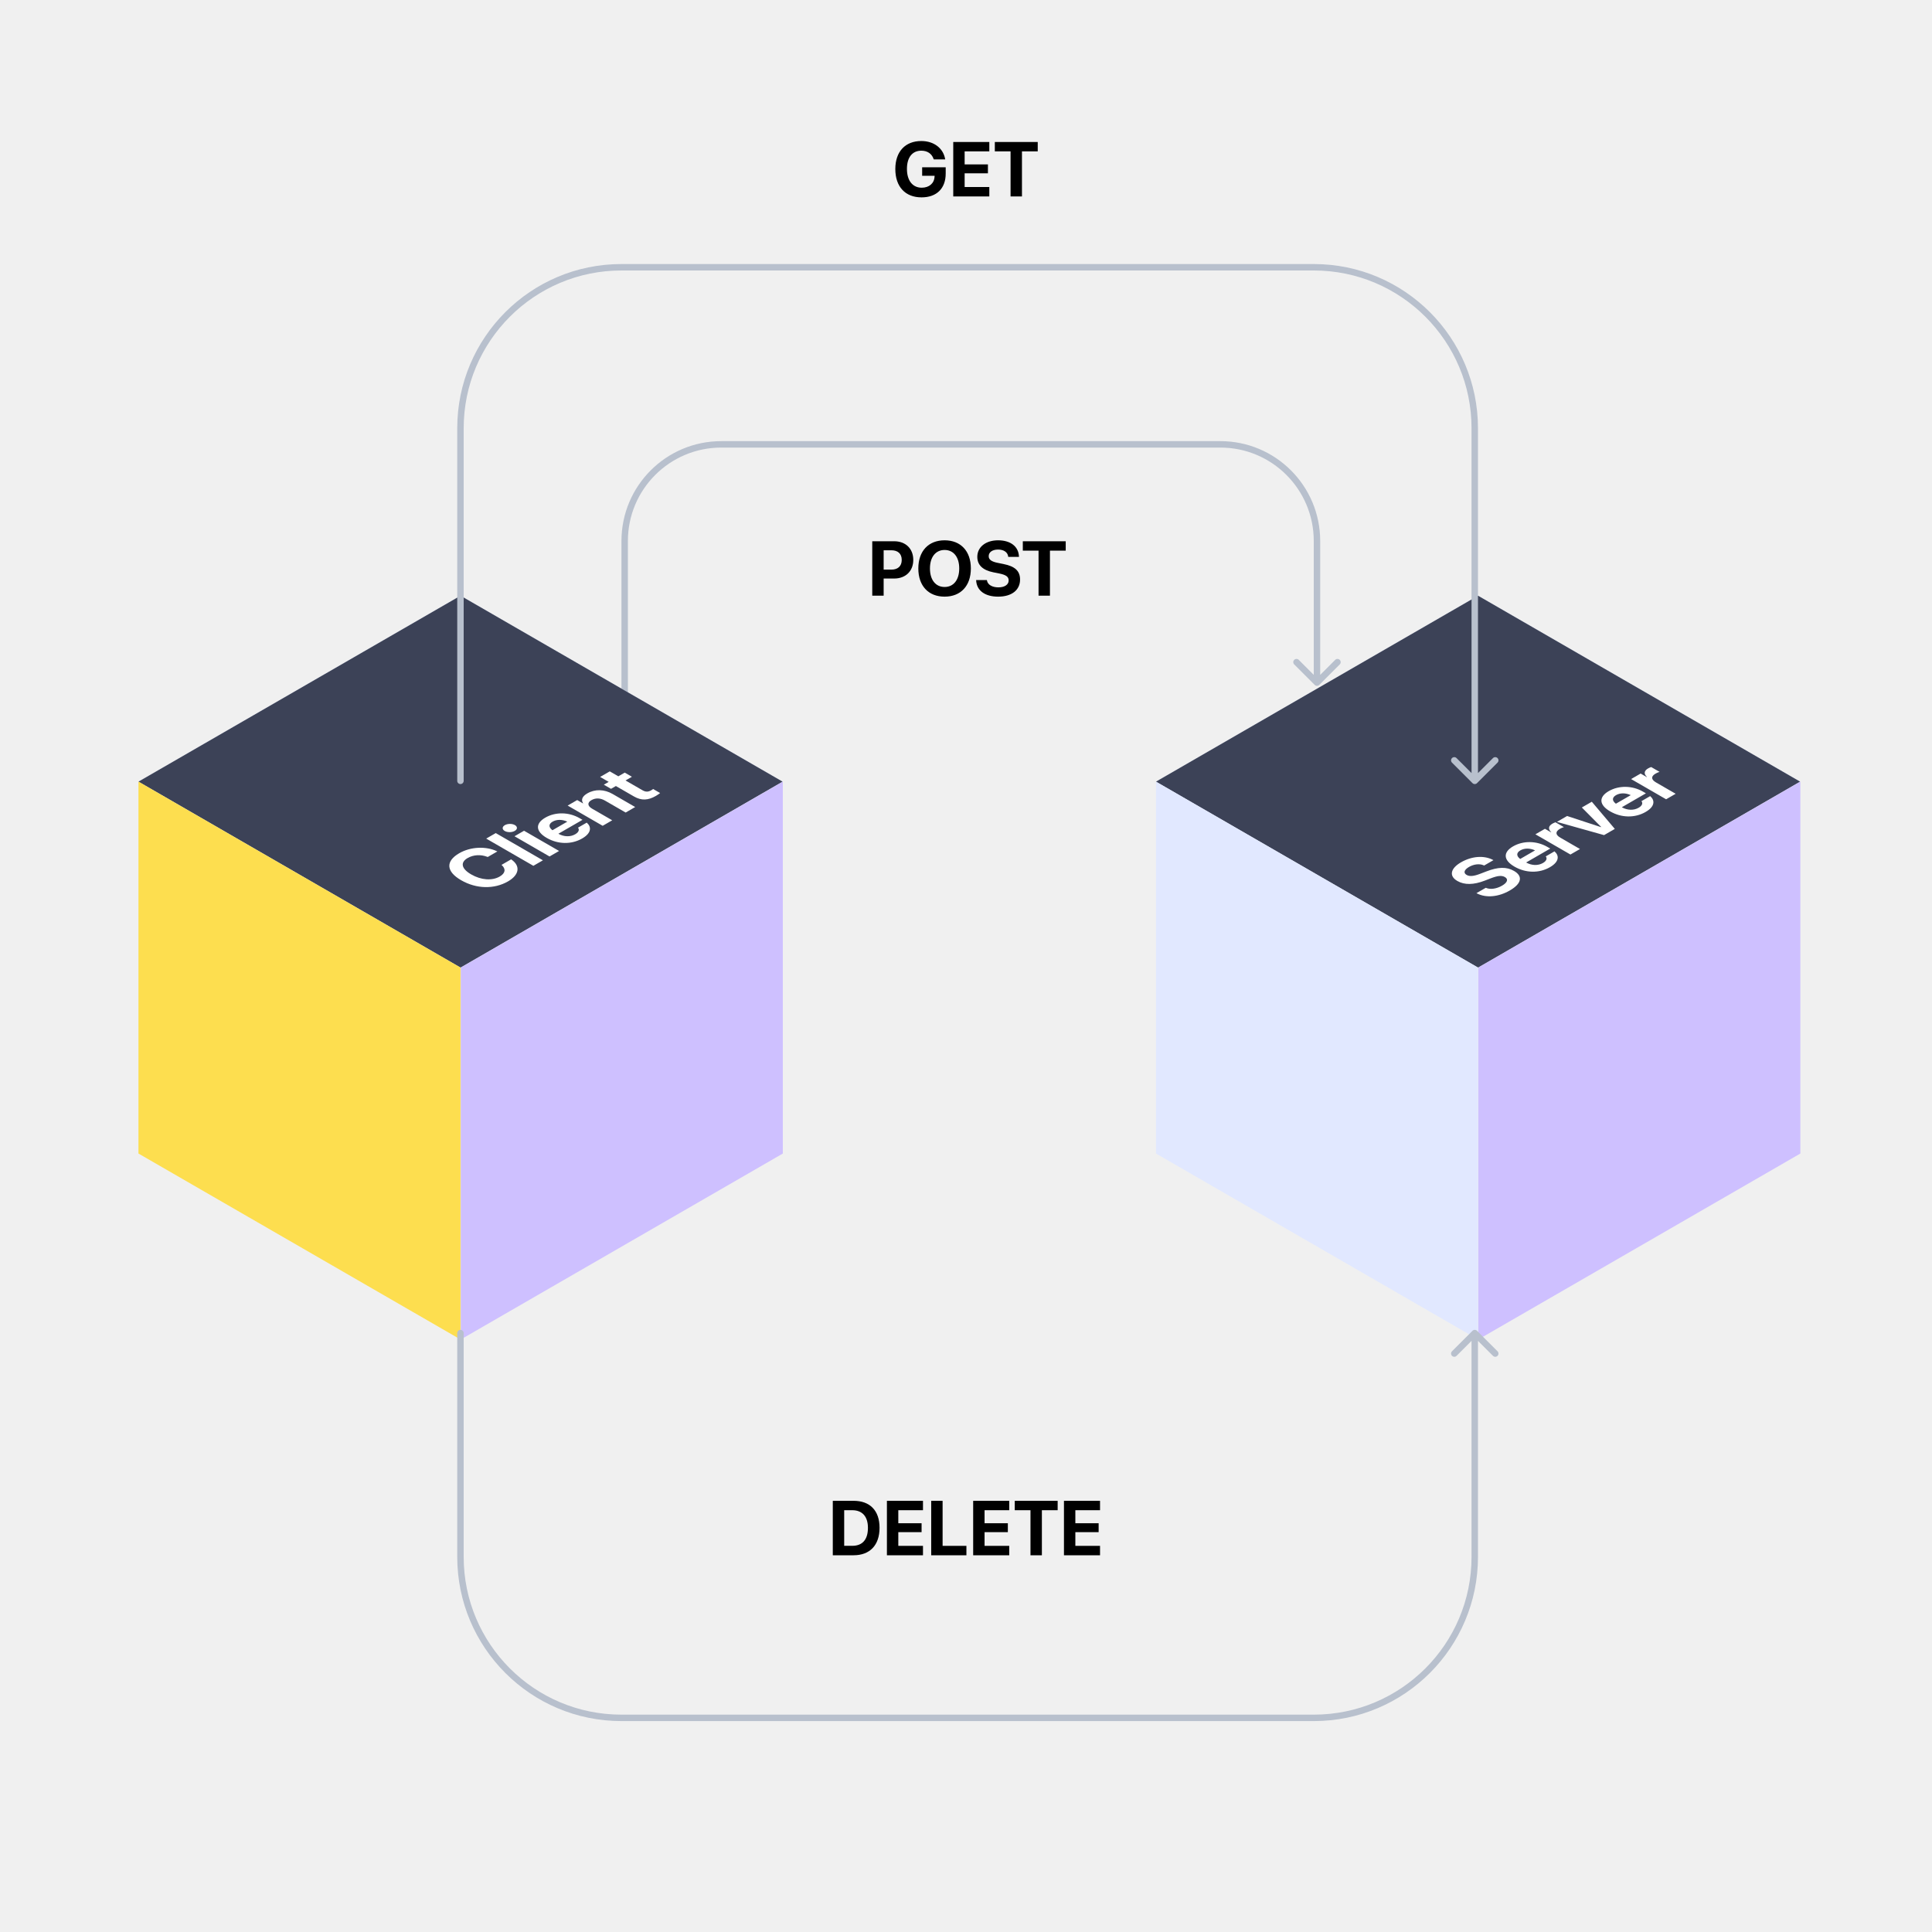
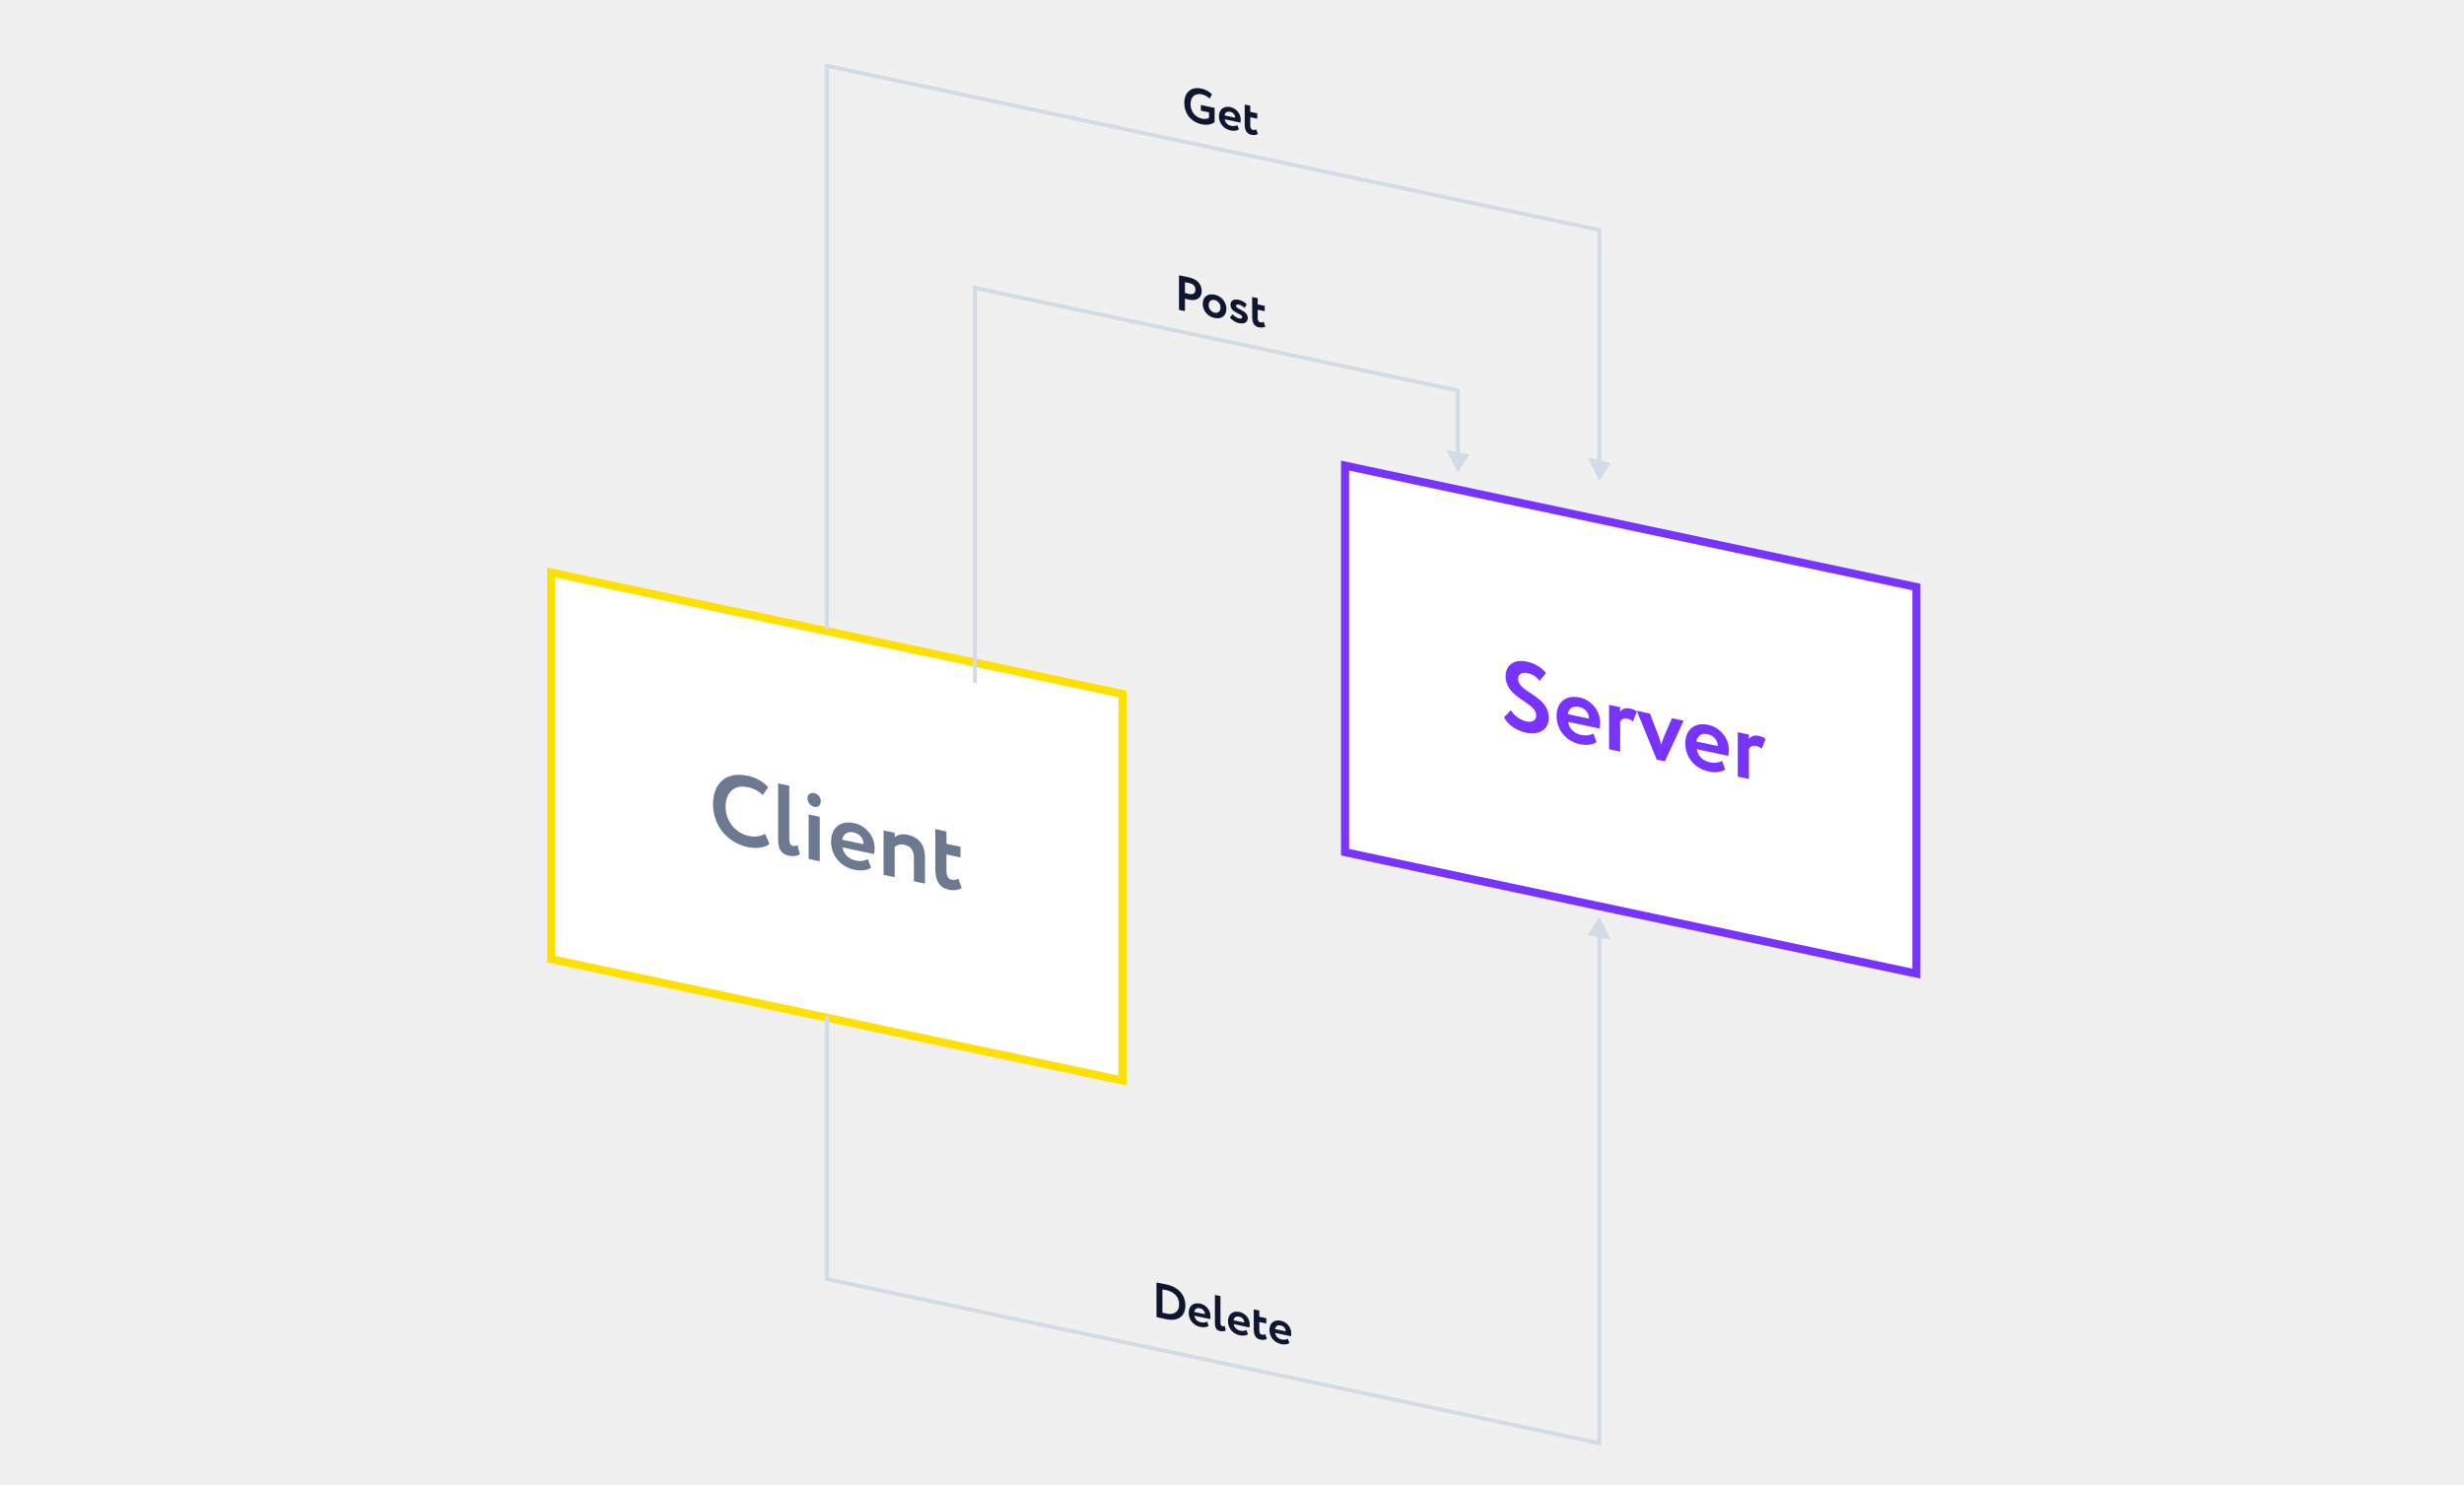
- <svg xmlns="http://www.w3.org/2000/svg" width="600" height="600" viewBox="0 0 600 600" fill="none">
-   <path d="M195 235C195 235.552 194.552 236 194 236C193.448 236 193 235.552 193 235H195ZM409.707 212.707C409.317 213.098 408.683 213.098 408.293 212.707L401.929 206.343C401.538 205.953 401.538 205.319 401.929 204.929C402.319 204.538 402.953 204.538 403.343 204.929L409 210.586L414.657 204.929C415.047 204.538 415.681 204.538 416.071 204.929C416.462 205.319 416.462 205.953 416.071 206.343L409.707 212.707ZM193 235V168H195V235H193ZM224 137H379V139H224V137ZM410 168V212H408V168H410ZM379 137C396.121 137 410 150.879 410 168H408C408 151.984 395.016 139 379 139V137ZM193 168C193 150.879 206.879 137 224 137V139C207.984 139 195 151.984 195 168H193Z" fill="#B8C0CD" />
-   <rect width="115.494" height="115.494" transform="matrix(0.866025 0.5 -0.866025 0.5 143.021 185)" fill="#E1E8FF" />
-   <rect width="115.494" height="115.494" transform="matrix(0.866025 0.5 -0.866025 0.5 143.021 185)" fill="#3C4257" />
-   <path d="M43 242.747L143.021 300.494L143.021 415.988L43 358.241L43 300.494L43 242.747Z" fill="#FDDE4F" />
-   <path d="M143.095 300.494L243.115 242.747L243.115 358.241L143.095 415.988L143.095 358.241L143.095 300.494Z" fill="#CEC0FF" />
-   <path d="M157.776 273.721C161.318 271.676 161.663 268.91 158.832 266.947L158.73 266.877L155.747 268.6L155.828 268.67C157.168 269.901 156.944 271.201 155.178 272.221C152.834 273.574 149.424 273.34 146.339 271.559L146.329 271.553C143.264 269.783 142.878 267.826 145.222 266.473C147.049 265.418 149.302 265.336 151.261 266.069L151.474 266.145L154.458 264.422L154.356 264.375C150.967 262.746 146.176 262.922 142.624 264.973C138.352 267.44 138.494 270.639 143.213 273.363L143.223 273.369C147.942 276.094 153.494 276.194 157.776 273.721ZM165.642 268.887L168.605 267.176L153.961 258.721L150.997 260.432L165.642 268.887ZM159.867 258.041C160.76 257.526 160.75 256.723 159.908 256.237C159.065 255.75 157.675 255.744 156.782 256.26C155.889 256.776 155.899 257.578 156.741 258.065C157.584 258.551 158.974 258.557 159.867 258.041ZM170.665 265.987L173.629 264.276L162.749 257.994L159.786 259.705L170.665 265.987ZM180.794 260.397C183.899 258.604 183.564 256.676 182.296 255.557L182.215 255.475L179.495 257.045L179.535 257.092C179.931 257.567 179.86 258.381 178.642 259.084C177.13 259.957 175.171 259.916 173.405 258.932L180.895 254.608L179.982 254.08C176.694 252.182 172.533 252.088 169.346 253.928C166.159 255.768 166.332 258.223 169.793 260.221L169.803 260.227C173.284 262.237 177.465 262.319 180.794 260.397ZM171.609 255.176C172.837 254.467 174.502 254.408 176.186 255.17L171.569 257.836C170.29 256.875 170.391 255.879 171.609 255.176ZM187.167 256.459L190.131 254.748L183.879 251.139C182.458 250.319 182.326 249.27 183.656 248.502C184.985 247.735 186.467 247.817 187.888 248.637L194.302 252.34L197.265 250.629L190.242 246.574C187.695 245.104 184.803 245.004 182.407 246.387C180.763 247.336 180.408 248.42 181.098 249.463L181.037 249.498L179.251 248.467L176.288 250.178L187.167 256.459ZM203.689 247.178C204.308 246.82 204.724 246.51 205.009 246.287L202.837 245.033C202.674 245.151 202.512 245.279 202.248 245.432C201.355 245.947 200.553 246.012 199.538 245.426L194.261 242.379L196.25 241.231L194.018 239.942L192.028 241.09L189.369 239.555L186.376 241.283L189.035 242.819L187.522 243.692L189.755 244.981L191.267 244.108L196.869 247.342C199.204 248.69 201.274 248.572 203.689 247.178Z" fill="white" />
-   <rect width="115.494" height="115.494" transform="matrix(0.866025 0.5 -0.866025 0.5 459.021 185)" fill="#E1E8FF" />
-   <rect width="115.494" height="115.494" transform="matrix(0.866025 0.5 -0.866025 0.5 459.021 185)" fill="#3C4257" />
-   <path d="M359 242.747L459.021 300.494L459.021 415.988L359 358.241L359 300.494L359 242.747Z" fill="#E1E8FF" />
-   <path d="M459.095 300.494L559.115 242.747L559.115 358.241L459.095 415.988L459.095 358.241L459.095 300.494Z" fill="#CEC0FF" />
-   <path d="M468.888 276.543C472.582 274.411 473.008 272.102 470.197 270.479L470.187 270.473C467.883 269.143 465.254 269.219 461.58 270.637L459.713 271.352C457.693 272.131 456.405 272.254 455.481 271.721L455.471 271.715C454.426 271.112 454.649 270.151 456.212 269.237C457.724 268.364 459.48 268.159 460.779 268.733L460.911 268.797L463.803 267.127L463.6 267.022C460.89 265.622 457.115 265.844 453.725 267.801C450.478 269.676 449.909 272.043 452.589 273.59L452.599 273.596C454.801 274.868 457.643 274.821 461.114 273.485L462.961 272.77C465.153 271.938 466.371 271.809 467.365 272.383L467.375 272.389C468.492 273.034 468.167 274.077 466.472 275.055C464.798 276.022 462.879 276.309 461.55 275.764L461.418 275.711L458.526 277.381L458.698 277.469C461.57 278.928 465.406 278.553 468.888 276.543ZM481.34 269.319C484.446 267.526 484.111 265.598 482.842 264.479L482.761 264.397L480.041 265.967L480.082 266.014C480.477 266.489 480.406 267.303 479.188 268.006C477.676 268.879 475.718 268.838 473.952 267.854L481.441 263.53L480.528 263.002C477.24 261.104 473.079 261.01 469.892 262.85C466.706 264.69 466.878 267.145 470.339 269.143L470.349 269.149C473.83 271.159 478.011 271.241 481.34 269.319ZM472.155 264.098C473.383 263.389 475.048 263.331 476.732 264.092L472.115 266.758C470.836 265.797 470.938 264.801 472.155 264.098ZM487.713 265.381L490.677 263.67L484.588 260.155C483.004 259.241 482.984 258.245 484.446 257.401C484.872 257.155 485.339 256.956 485.684 256.874L483.075 255.368C482.791 255.461 482.436 255.608 482.111 255.795C480.843 256.528 480.741 257.489 481.756 258.45L481.695 258.485L479.797 257.389L476.834 259.1L487.713 265.381ZM498.156 259.352L501.495 257.424L494.351 248.987L491.255 250.774L497.274 256.838L497.213 256.874L486.678 253.417L483.512 255.245L498.156 259.352ZM511.056 252.163C514.161 250.37 513.826 248.442 512.558 247.323L512.476 247.241L509.756 248.811L509.797 248.858C510.193 249.333 510.122 250.147 508.904 250.85C507.392 251.723 505.433 251.682 503.667 250.698L511.157 246.374L510.244 245.846C506.955 243.948 502.794 243.854 499.608 245.694C496.421 247.534 496.594 249.989 500.054 251.987L500.064 251.993C503.545 254.002 507.727 254.084 511.056 252.163ZM501.871 246.942C503.099 246.233 504.763 246.174 506.448 246.936L501.83 249.602C500.552 248.641 500.653 247.645 501.871 246.942ZM517.429 248.225L520.392 246.514L514.303 242.999C512.72 242.084 512.7 241.088 514.161 240.245C514.587 239.999 515.054 239.799 515.399 239.717L512.791 238.211C512.507 238.305 512.152 238.452 511.827 238.639C510.558 239.372 510.457 240.333 511.472 241.293L511.411 241.329L509.513 240.233L506.549 241.944L517.429 248.225Z" fill="white" />
-   <path d="M142 242.5C142 243.052 142.448 243.5 143 243.5C143.552 243.5 144 243.052 144 242.5H142ZM457.293 243.207C457.683 243.598 458.317 243.598 458.707 243.207L465.071 236.843C465.462 236.453 465.462 235.819 465.071 235.429C464.681 235.038 464.047 235.038 463.657 235.429L458 241.086L452.343 235.429C451.953 235.038 451.319 235.038 450.929 235.429C450.538 235.819 450.538 236.453 450.929 236.843L457.293 243.207ZM144 242.5V133H142V242.5H144ZM193 84H408V82H193V84ZM457 133V242.5H459V133H457ZM408 84C435.062 84 457 105.938 457 133H459C459 104.833 436.167 82 408 82V84ZM144 133C144 105.938 165.938 84 193 84V82C164.833 82 142 104.833 142 133H144Z" fill="#B8C0CD" />
-   <path d="M142 414C142 413.448 142.448 413 143 413C143.552 413 144 413.448 144 414H142ZM457.293 413.293C457.683 412.902 458.317 412.902 458.707 413.293L465.071 419.657C465.462 420.047 465.462 420.681 465.071 421.071C464.681 421.462 464.047 421.462 463.657 421.071L458 415.414L452.343 421.071C451.953 421.462 451.319 421.462 450.929 421.071C450.538 420.681 450.538 420.047 450.929 419.657L457.293 413.293ZM144 414V483.5H142V414H144ZM193 532.5H408V534.5H193V532.5ZM457 483.5V414H459V483.5H457ZM408 532.5C435.062 532.5 457 510.562 457 483.5H459C459 511.667 436.167 534.5 408 534.5V532.5ZM144 483.5C144 510.562 165.938 532.5 193 532.5V534.5C164.833 534.5 142 511.667 142 483.5H144Z" fill="#B8C0CD" />
-   <path d="M286.195 61.293C290.906 61.293 293.695 58.504 293.695 53.898V51.953H286.383V54.59H290.25L290.238 54.836C290.145 56.922 288.562 58.293 286.254 58.293C283.441 58.293 281.66 56.125 281.66 52.457V52.445C281.66 48.859 283.336 46.797 286.125 46.797C288.035 46.797 289.383 47.746 289.945 49.387L289.992 49.504H293.543L293.508 49.34C292.945 46.164 290.18 43.797 286.113 43.797C281.156 43.797 278.051 47.066 278.051 52.48V52.492C278.051 58 281.145 61.293 286.195 61.293ZM296.039 61H307.242V58.082H299.578V53.828H306.809V51.062H299.578V47.008H307.242V44.09H296.039V61ZM313.84 61H317.379V47.008H322.277V44.09H308.953V47.008H313.84V61Z" fill="black" />
-   <path d="M258.633 483H265.09C270.164 483 273.152 479.848 273.152 474.48V474.457C273.152 469.102 270.152 466.09 265.09 466.09H258.633V483ZM262.172 480.07V469.008H264.668C267.773 469.008 269.543 470.941 269.543 474.469V474.492C269.543 478.148 267.832 480.07 264.668 480.07H262.172ZM275.438 483H286.641V480.082H278.977V475.828H286.207V473.062H278.977V469.008H286.641V466.09H275.438V483ZM289.195 483H300.129V480.082H292.734V466.09H289.195V483ZM302.227 483H313.43V480.082H305.766V475.828H312.996V473.062H305.766V469.008H313.43V466.09H302.227V483ZM320.027 483H323.566V469.008H328.465V466.09H315.141V469.008H320.027V483ZM330.422 483H341.625V480.082H333.961V475.828H341.191V473.062H333.961V469.008H341.625V466.09H330.422V483Z" fill="black" />
-   <path d="M270.887 185H274.426V179.668H277.684C281.246 179.668 283.625 177.371 283.625 173.891V173.867C283.625 170.387 281.246 168.09 277.684 168.09H270.887V185ZM276.816 170.891C278.844 170.891 280.039 171.957 280.039 173.879V173.902C280.039 175.824 278.844 176.902 276.816 176.902H274.426V170.891H276.816ZM293.352 185.293C298.379 185.293 301.508 181.93 301.508 176.551V176.527C301.508 171.16 298.367 167.797 293.352 167.797C288.348 167.797 285.195 171.148 285.195 176.527V176.551C285.195 181.93 288.324 185.293 293.352 185.293ZM293.352 182.293C290.574 182.293 288.805 180.09 288.805 176.551V176.527C288.805 172.988 290.586 170.797 293.352 170.797C296.129 170.797 297.898 173 297.898 176.527V176.551C297.898 180.055 296.164 182.293 293.352 182.293ZM309.969 185.293C314.234 185.293 316.789 183.23 316.789 179.984V179.973C316.789 177.312 315.195 175.871 311.656 175.168L309.863 174.805C307.918 174.418 307.051 173.797 307.051 172.73V172.719C307.051 171.512 308.141 170.68 309.957 170.668C311.703 170.668 312.922 171.477 313.098 172.801L313.109 172.941H316.449L316.438 172.719C316.273 169.754 313.871 167.797 309.957 167.797C306.207 167.797 303.512 169.836 303.512 172.93V172.941C303.512 175.484 305.199 177.078 308.539 177.746L310.32 178.098C312.418 178.531 313.25 179.105 313.25 180.254V180.266C313.25 181.555 312.02 182.41 310.062 182.41C308.129 182.41 306.734 181.59 306.512 180.277L306.488 180.148H303.148L303.16 180.336C303.359 183.453 305.949 185.293 309.969 185.293ZM322.531 185H326.07V171.008H330.969V168.09H317.645V171.008H322.531V185Z" fill="black" />
+ <svg xmlns="http://www.w3.org/2000/svg" width="599" height="361" viewBox="0 0 599 361" fill="none">
+   <rect x="0.978" y="1.208" width="142" height="94" transform="matrix(0.978148 0.207912 0 1 133.021 137.797)" fill="white" stroke="#FFE000" stroke-width="2" />
+   <path d="M185.969 202.752C184.842 203.401 183.457 203.562 182.072 203.268C178.715 202.554 176.391 199.66 176.391 196.156C176.391 192.508 178.692 190.741 181.743 191.39C183.387 191.739 184.467 192.425 185.453 193.306L186.744 191.397C185.664 190.159 183.88 189.084 181.743 188.63C176.321 187.477 173.339 190.683 173.339 195.507C173.339 200.739 176.79 204.905 181.814 205.973C183.95 206.427 186.04 206.103 187.072 205.195L185.969 202.752ZM189.168 204.296C189.168 206.504 190.037 207.697 191.657 208.041C192.924 208.31 193.84 208.097 194.45 207.723L193.887 205.491C193.558 205.661 193.206 205.778 192.783 205.688C192.15 205.554 191.868 204.966 191.868 203.742V191.046L189.168 190.472V204.296ZM196.582 208.848L199.282 209.422V198.622L196.582 198.048V208.848ZM196.301 194.1C196.301 195.204 197.075 195.993 197.991 196.187C198.766 196.352 199.54 195.893 199.54 194.789C199.54 193.805 198.766 193.016 197.991 192.851C197.075 192.657 196.301 193.116 196.301 194.1ZM210.981 208.884C210.371 209.259 209.291 209.509 208 209.235C206.333 208.88 205.065 207.723 204.83 206.041L212.46 207.663C212.577 207.28 212.624 206.882 212.624 206.21C212.624 203.186 210.347 200.71 207.624 200.131C204.15 199.392 202.037 201.463 202.037 204.607C202.037 208.015 204.314 210.755 207.718 211.479C209.197 211.793 210.699 211.681 211.756 210.993L210.981 208.884ZM207.507 202.41C209.056 202.739 209.948 203.961 209.925 205.276L204.736 204.173C205.018 202.817 205.887 202.066 207.507 202.41ZM214.799 212.72L217.498 213.294V205.926C218.132 205.413 218.883 205.188 219.799 205.383C221.301 205.702 222.17 206.703 222.17 208.431V214.287L224.87 214.861V208.525C224.87 205.141 223.109 203.494 220.527 202.945C219.259 202.676 218.132 203.013 217.498 203.574V202.494L214.799 201.92V212.72ZM227.379 211.29C227.379 214.05 228.271 215.824 230.666 216.333C232.027 216.622 233.154 216.334 233.788 215.94L232.966 213.63C232.591 213.838 232.074 214.064 231.347 213.909C230.455 213.72 230.079 212.872 230.079 211.696V207.76L233.483 208.483V205.891L230.079 205.168V202.168L227.379 201.594V211.29Z" fill="#6C7991" />
+   <rect x="0.978" y="1.208" width="142" height="94" transform="matrix(0.978148 0.207912 0 1 326.021 111.797)" fill="white" stroke="#7833FF" stroke-width="2" />
+   <path d="M373.453 173.956C373.453 175.228 372.421 175.704 371.059 175.415C369.791 175.145 368.242 174.192 367.279 172.716L365.636 174.382C366.434 176.256 368.899 177.716 371.012 178.165C374.087 178.819 376.505 177.413 376.505 174.581C376.505 168.989 369.064 168.511 369.064 165.031C369.064 163.927 369.932 163.367 371.364 163.672C372.679 163.951 373.477 164.577 374.275 165.538L375.824 163.66C374.839 162.346 373.148 161.291 371.129 160.862C367.937 160.183 366.012 161.886 366.012 164.406C366.012 169.878 373.453 170.644 373.453 173.956ZM387.345 178.349C386.734 178.723 385.655 178.973 384.363 178.699C382.697 178.345 381.429 177.187 381.194 175.505L388.824 177.127C388.941 176.744 388.988 176.346 388.988 175.674C388.988 172.65 386.711 170.174 383.988 169.595C380.513 168.856 378.401 170.927 378.401 174.071C378.401 177.479 380.678 180.219 384.082 180.943C385.561 181.257 387.063 181.145 388.119 180.457L387.345 178.349ZM383.87 171.874C385.42 172.203 386.312 173.425 386.288 174.74L381.1 173.637C381.382 172.281 382.251 171.53 383.87 171.874ZM391.162 182.184L393.862 182.758V175.51C394.167 174.951 394.66 174.527 395.599 174.727C396.163 174.847 396.444 175.003 396.961 175.425L397.923 173.037C397.571 172.698 397.149 172.464 396.28 172.28C395.012 172.01 394.355 172.423 393.862 173.014V171.958L391.162 171.384V182.184ZM409.298 175.239L406.457 174.635L404.626 178.83C404.344 179.466 404.039 180.385 403.851 181.161C403.664 180.281 403.335 179.251 403.053 178.543L401.105 173.497L397.889 172.814L402.748 184.695L404.743 185.119L409.298 175.239ZM418.638 185C418.027 185.374 416.948 185.625 415.656 185.35C413.99 184.996 412.722 183.839 412.487 182.157L420.117 183.778C420.234 183.395 420.281 182.997 420.281 182.325C420.281 179.301 418.004 176.825 415.281 176.247C411.806 175.508 409.694 177.579 409.694 180.723C409.694 184.131 411.971 186.871 415.375 187.594C416.854 187.909 418.356 187.796 419.413 187.109L418.638 185ZM415.163 178.526C416.713 178.855 417.605 180.077 417.581 181.392L412.393 180.289C412.675 178.933 413.544 178.181 415.163 178.526ZM422.456 188.836L425.155 189.409V182.161C425.46 181.602 425.953 181.179 426.892 181.379C427.456 181.498 427.738 181.654 428.254 182.076L429.216 179.689C428.864 179.35 428.442 179.116 427.573 178.931C426.306 178.662 425.648 179.074 425.155 179.665V178.609L422.456 178.036V188.836Z" fill="#7833FF" />
+   <path d="M201 16V15.5L200.511 15.396V15.896L201 16ZM388.804 55.919L389.293 56.023V55.523L388.804 55.419V55.919ZM388.804 116.919L391.628 112.519L385.981 111.319L388.804 116.919ZM201 16.5L388.804 56.419V55.419L201 15.5V16.5ZM388.315 55.815V112.315L389.293 112.523V56.023L388.315 55.815ZM201.489 153.104V16.104L200.511 15.896V152.896L201.489 153.104Z" fill="#D3DBE6" />
+   <path d="M237 70V69.5L236.511 69.396V69.896L237 70ZM354.378 94.949L354.867 95.053V94.553L354.378 94.449V94.949ZM354.378 114.949L357.201 110.55L351.554 109.349L354.378 114.949ZM237 70.5L354.378 95.449V94.449L237 69.5V70.5ZM353.889 94.845V110.345L354.867 110.553V95.053L353.889 94.845ZM237.489 166.104V70.104L236.511 69.896V165.896L237.489 166.104Z" fill="#D3DBE6" />
+   <path d="M388.804 350.919V351.419L389.293 351.523V351.023L388.804 350.919ZM201 311L200.511 310.896V311.396L201 311.5V311ZM388.804 222.919L385.981 227.319L391.628 228.519L388.804 222.919ZM388.804 350.419L201 310.5V311.5L388.804 351.419V350.419ZM388.315 227.315V350.815L389.293 351.023V227.523L388.315 227.315ZM201.489 311.104V247.104L200.511 246.896V310.896L201.489 311.104Z" fill="#D3DBE6" />
+   <path d="M291.931 26.904L293.914 27.326V28.646C293.609 28.881 292.846 28.995 292.212 28.86C290.546 28.506 289.43 27.105 289.43 25.317C289.43 23.445 290.593 22.612 292.177 22.948C292.893 23.101 293.621 23.507 294.032 23.991L294.642 22.944C293.973 22.262 293.175 21.78 292.001 21.531C289.489 20.997 287.905 22.58 287.905 24.992C287.905 27.608 289.501 29.664 292.189 30.235C293.21 30.452 294.536 30.302 295.264 29.713V26.233L291.931 25.524V26.904ZM300.799 30.421C300.494 30.608 299.954 30.733 299.309 30.596C298.475 30.419 297.841 29.84 297.724 28.999L301.539 29.81C301.597 29.619 301.621 29.42 301.621 29.084C301.621 27.572 300.482 26.334 299.121 26.044C297.384 25.675 296.327 26.71 296.327 28.282C296.327 29.986 297.466 31.357 299.168 31.718C299.907 31.875 300.658 31.819 301.187 31.476L300.799 30.421ZM299.062 27.184C299.837 27.349 300.283 27.959 300.271 28.617L297.677 28.066C297.818 27.387 298.252 27.012 299.062 27.184ZM302.591 30.262C302.591 31.642 303.037 32.529 304.234 32.783C304.915 32.928 305.478 32.784 305.795 32.587L305.384 31.432C305.196 31.536 304.938 31.649 304.574 31.572C304.128 31.477 303.941 31.053 303.941 30.465V28.497L305.643 28.859V27.563L303.941 27.201V25.701L302.591 25.414V30.262Z" fill="#10162F" />
+   <path d="M281.142 320.243L281.307 320.278C282.058 320.437 282.973 320.656 283.466 320.761C286.6 321.427 288.173 319.817 288.173 317.453C288.173 315.233 286.847 313.019 283.56 312.321C282.962 312.194 281.788 311.98 281.295 311.875L281.142 311.843V320.243ZM283.537 313.696C285.497 314.112 286.647 315.437 286.647 317.129C286.647 318.905 285.497 319.812 283.513 319.391C283.314 319.348 282.985 319.279 282.586 319.17V313.53C282.915 313.576 283.196 313.623 283.537 313.696ZM293.438 321.344C293.133 321.532 292.593 321.657 291.947 321.52C291.114 321.342 290.48 320.764 290.363 319.923L294.178 320.734C294.236 320.542 294.26 320.343 294.26 320.007C294.26 318.495 293.121 317.257 291.76 316.968C290.022 316.598 288.966 317.634 288.966 319.206C288.966 320.91 290.105 322.28 291.807 322.642C292.546 322.799 293.297 322.742 293.826 322.399L293.438 321.344ZM291.701 318.107C292.476 318.272 292.922 318.883 292.91 319.54L290.316 318.989C290.457 318.311 290.891 317.935 291.701 318.107ZM295.347 321.774C295.347 322.878 295.781 323.474 296.591 323.647C297.225 323.781 297.683 323.675 297.988 323.487L297.706 322.372C297.542 322.457 297.366 322.515 297.155 322.47C296.838 322.403 296.697 322.109 296.697 321.497V315.149L295.347 314.862V321.774ZM302.998 323.376C302.693 323.564 302.153 323.689 301.507 323.552C300.674 323.374 300.04 322.796 299.923 321.955L303.738 322.766C303.796 322.574 303.82 322.375 303.82 322.039C303.82 320.527 302.681 319.289 301.32 319C299.582 318.63 298.526 319.666 298.526 321.238C298.526 322.942 299.664 324.312 301.366 324.674C302.106 324.831 302.857 324.774 303.385 324.431L302.998 323.376ZM301.261 320.139C302.036 320.304 302.482 320.915 302.47 321.572L299.876 321.021C300.017 320.343 300.451 319.967 301.261 320.139ZM304.789 323.217C304.789 324.597 305.236 325.484 306.433 325.738C307.114 325.883 307.677 325.739 307.994 325.542L307.583 324.387C307.395 324.491 307.137 324.604 306.773 324.527C306.327 324.432 306.139 324.008 306.139 323.42V321.452L307.841 321.814V320.518L306.139 320.156V318.656L304.789 318.369V323.217ZM313.074 325.518C312.769 325.705 312.229 325.83 311.583 325.693C310.75 325.516 310.116 324.937 309.998 324.096L313.813 324.907C313.872 324.716 313.895 324.517 313.895 324.181C313.895 322.669 312.757 321.431 311.395 321.141C309.658 320.772 308.602 321.807 308.602 323.379C308.602 325.083 309.74 326.453 311.442 326.815C312.182 326.972 312.933 326.916 313.461 326.572L313.074 325.518ZM311.337 322.281C312.111 322.445 312.557 323.056 312.546 323.714L309.951 323.162C310.092 322.484 310.527 322.109 311.337 322.281Z" fill="#10162F" />
+   <path d="M288.058 75.65V72.614C288.41 72.725 288.88 72.825 289.126 72.877C291.086 73.294 292.131 72.22 292.131 70.792C292.131 69.412 291.368 67.93 288.95 67.416C288.375 67.293 287.072 67.04 286.614 66.943V75.343L288.058 75.65ZM289.091 68.826C290.077 69.035 290.605 69.579 290.605 70.455C290.605 71.391 289.936 71.669 289.079 71.487C288.751 71.417 288.398 71.318 288.058 71.21V68.63C288.445 68.7 288.797 68.763 289.091 68.826ZM292.386 73.87C292.386 75.49 293.513 76.942 295.262 77.313C297.011 77.685 298.138 76.713 298.138 75.093C298.138 73.472 297.011 72.021 295.262 71.649C293.513 71.278 292.386 72.25 292.386 73.87ZM293.83 74.177C293.83 73.241 294.464 72.776 295.262 72.945C296.084 73.12 296.706 73.876 296.706 74.788C296.706 75.724 296.095 76.206 295.262 76.029C294.44 75.855 293.83 75.077 293.83 74.177ZM301.982 77.086C301.982 77.422 301.677 77.525 301.29 77.442C300.761 77.33 299.963 76.837 299.646 76.421L298.989 77.181C299.235 77.618 300.221 78.367 301.196 78.575C302.487 78.849 303.332 78.369 303.332 77.301C303.332 75.393 300.48 75.278 300.48 74.378C300.48 74.138 300.726 73.963 301.137 74.05C301.7 74.17 302.252 74.551 302.569 74.87L303.074 73.994C302.745 73.612 302.088 73.1 301.066 72.883C299.975 72.651 299.13 73.059 299.13 74.115C299.13 76.083 301.982 76.21 301.982 77.086ZM304.404 77.072C304.404 78.452 304.85 79.339 306.047 79.594C306.728 79.738 307.291 79.594 307.608 79.398L307.198 78.242C307.01 78.346 306.752 78.459 306.388 78.382C305.942 78.287 305.754 77.863 305.754 77.275V75.307L307.456 75.669V74.373L305.754 74.011V72.511L304.404 72.224V77.072Z" fill="#10162F" />
</svg>
